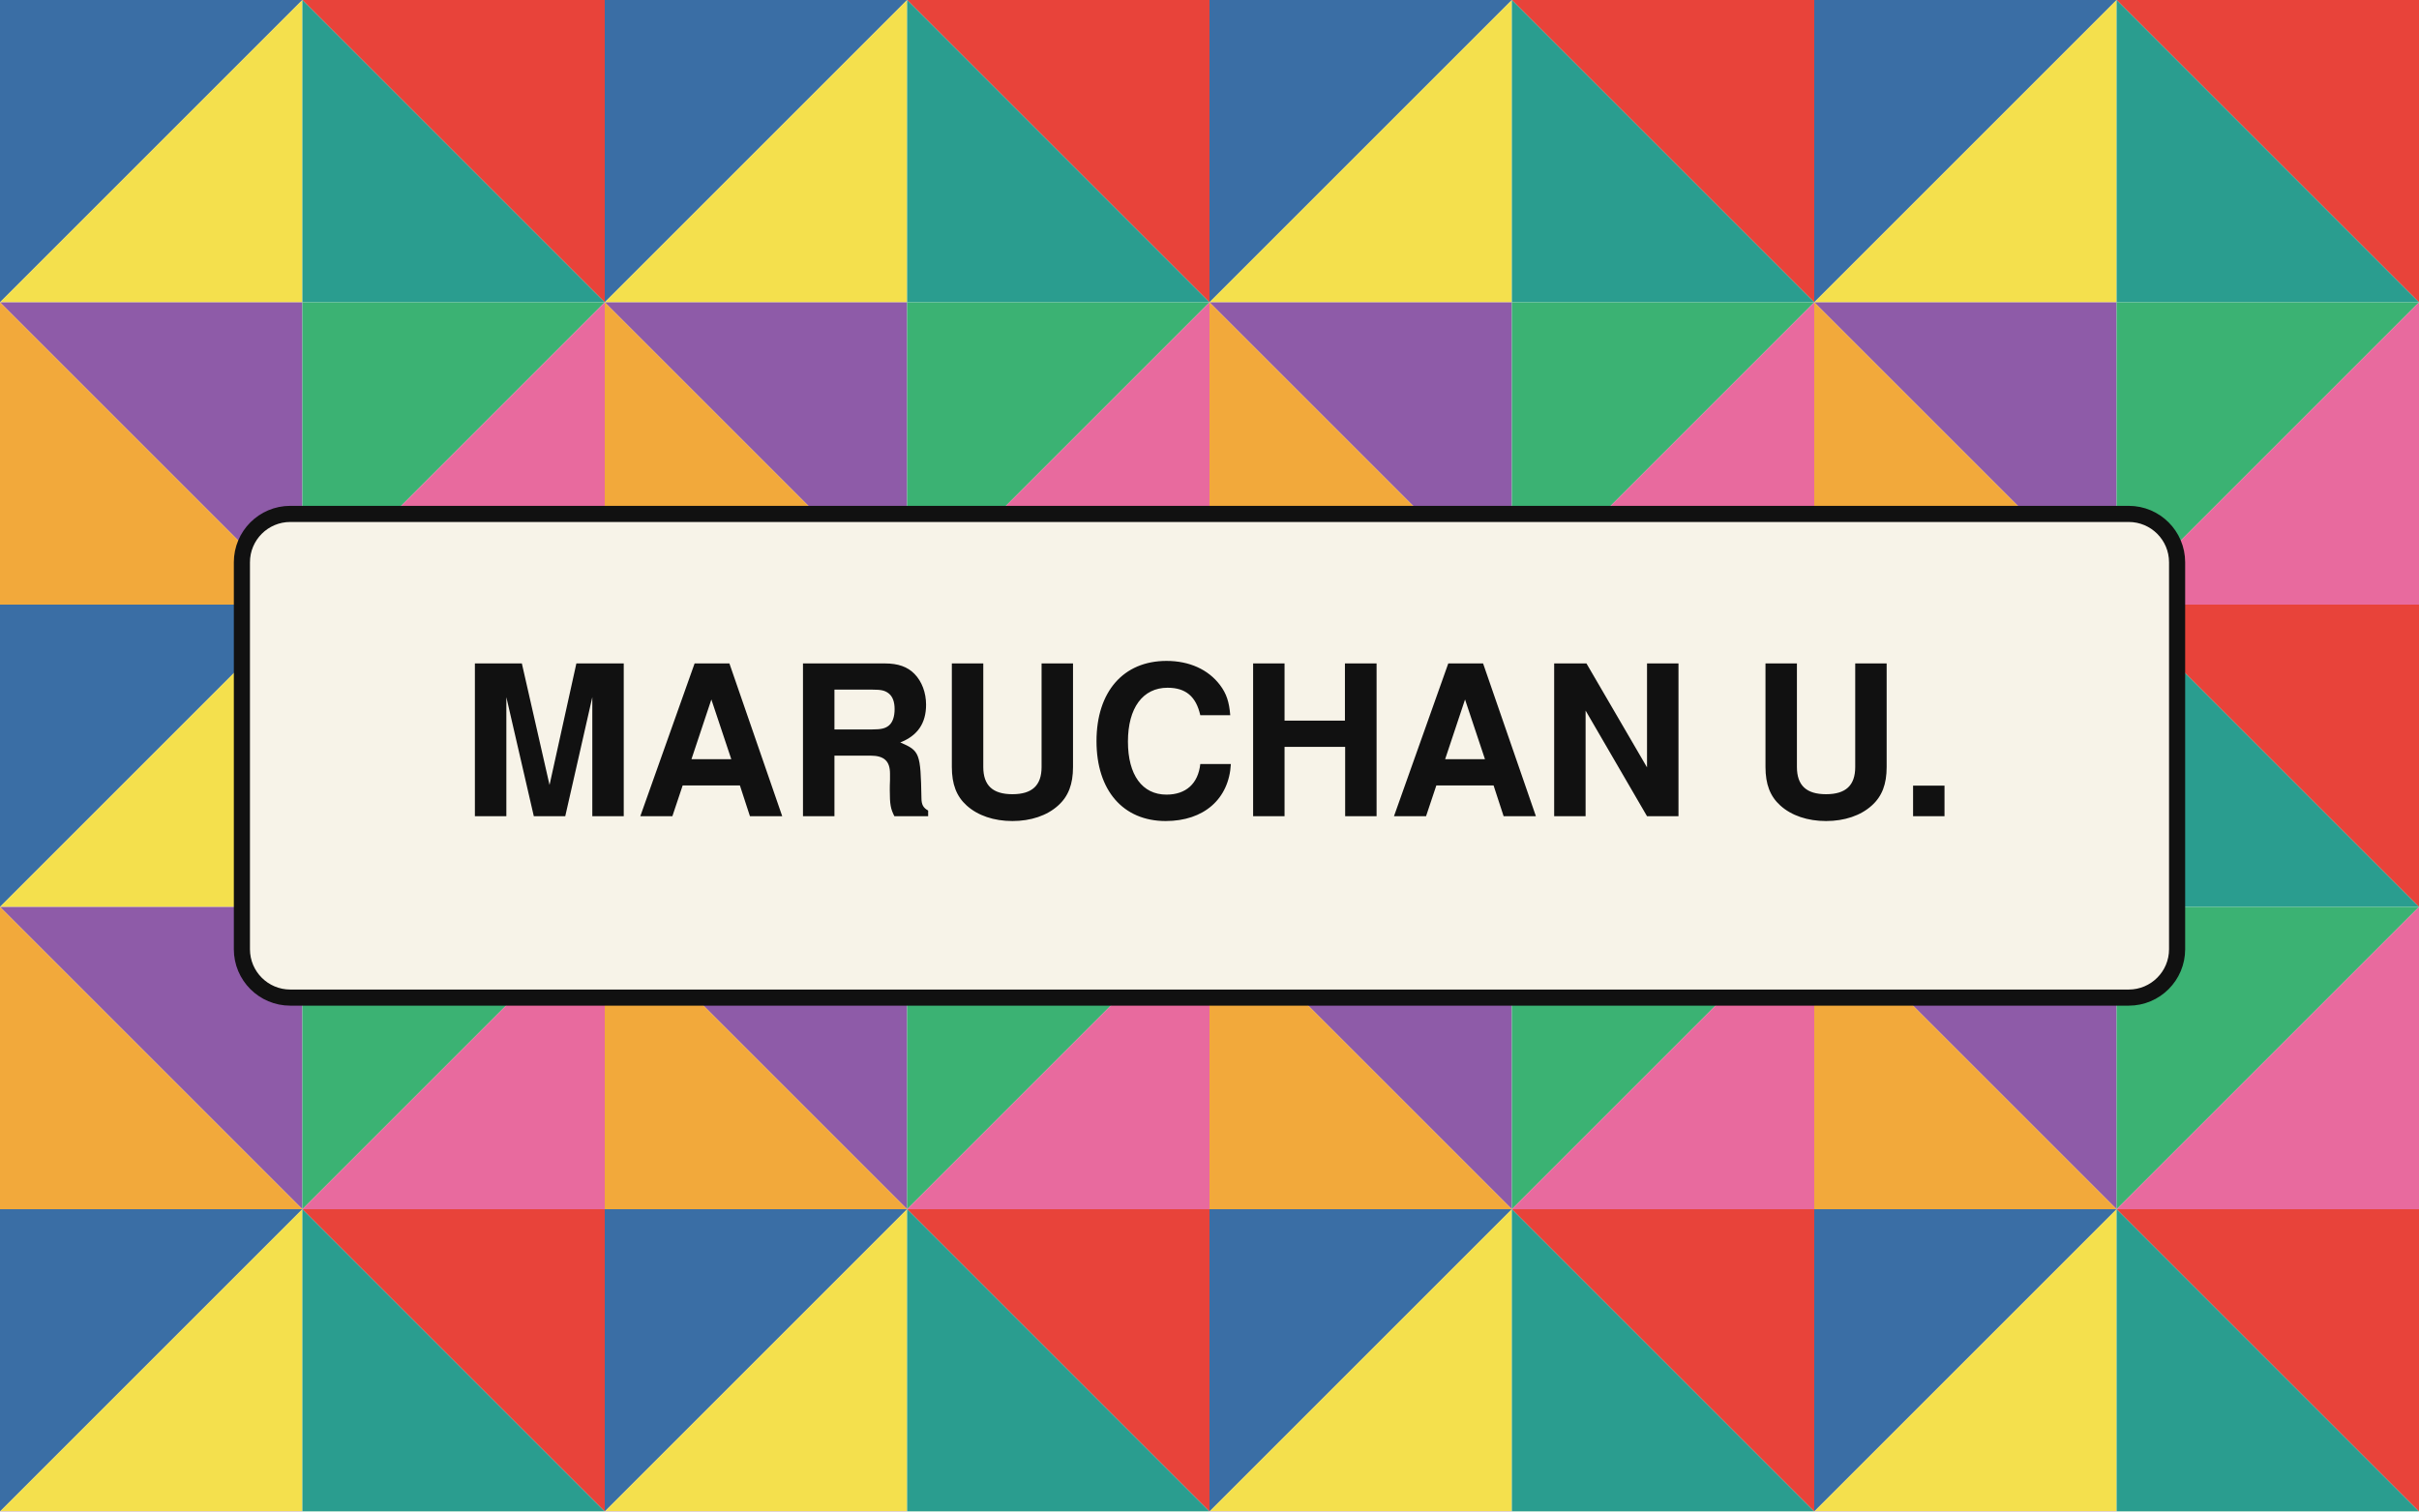
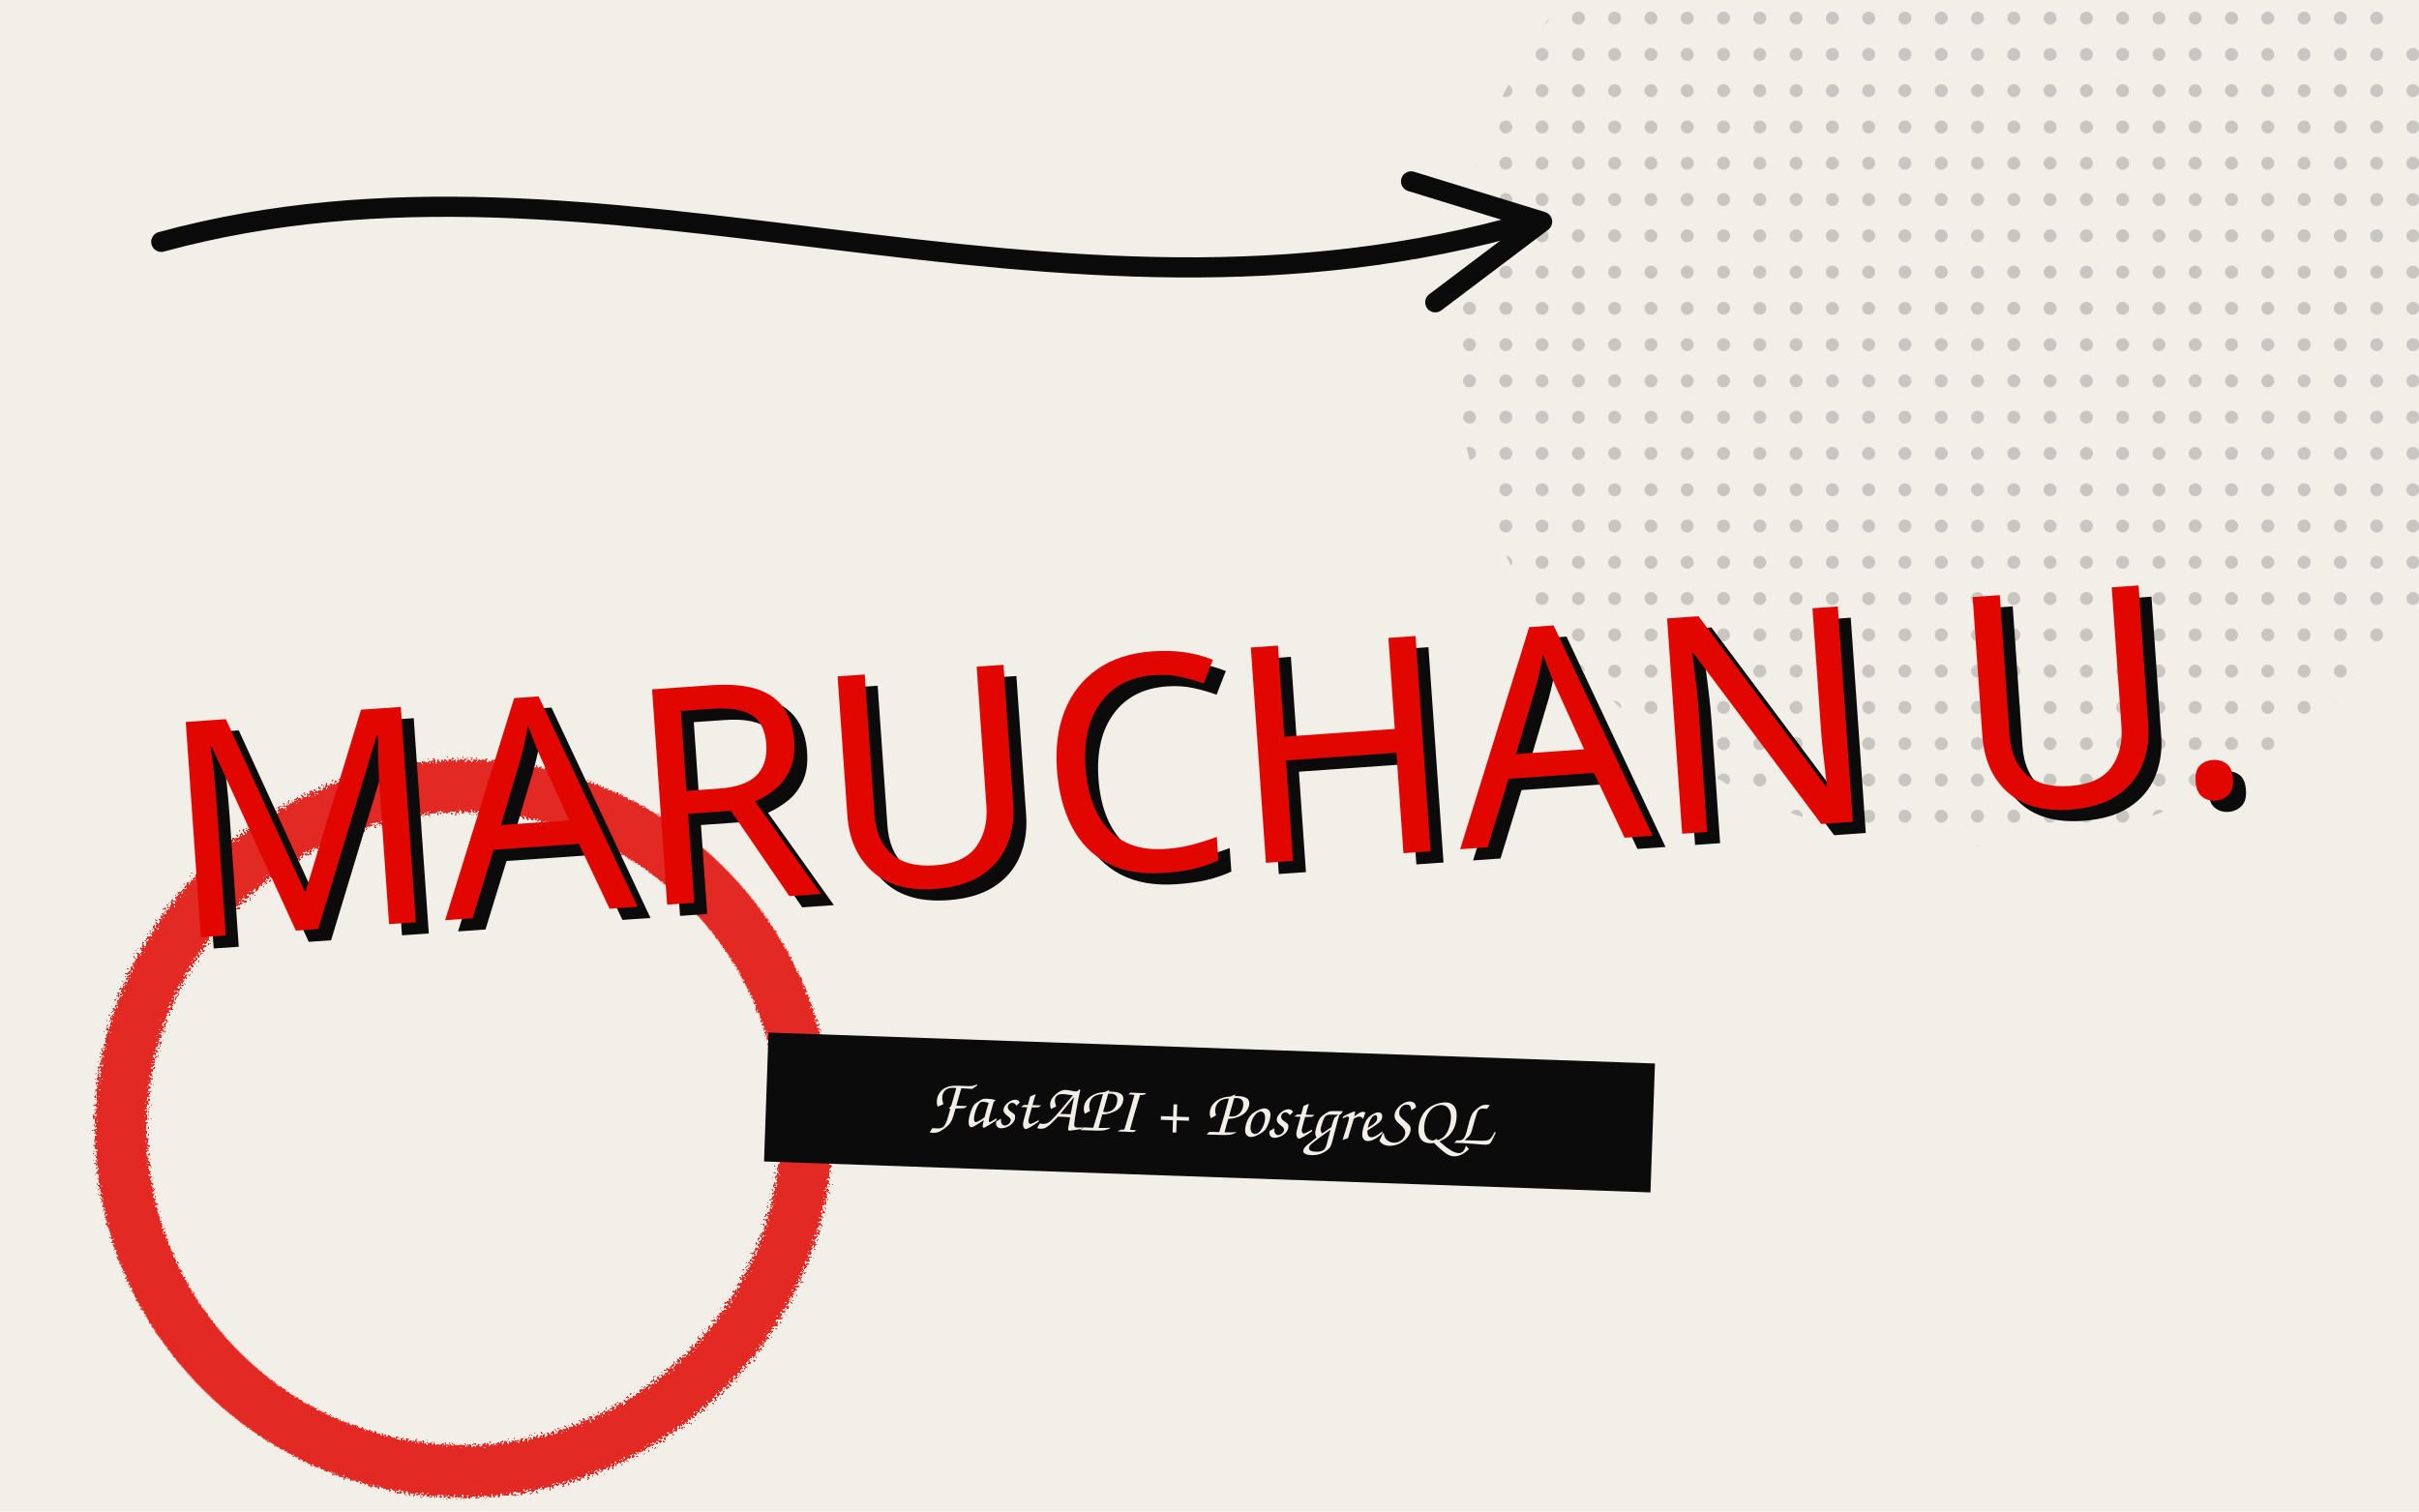
<svg xmlns="http://www.w3.org/2000/svg" viewBox="0 0 1200 750" width="1200" height="750">
  <defs>
-     <pattern id="q" width="300" height="300" patternUnits="userSpaceOnUse">
-       <polygon points="0,0 150,0 0,150" fill="#3A6EA5" />
-       <polygon points="150,0 150,150 0,150" fill="#F4E04D" />
-       <polygon points="150,0 300,0 300,150" fill="#E8433A" />
-       <polygon points="150,0 150,150 300,150" fill="#2A9D8F" />
-       <polygon points="0,150 150,150 150,300" fill="#8E5BA8" />
-       <polygon points="0,150 0,300 150,300" fill="#F2A93B" />
-       <polygon points="150,150 300,150 150,300" fill="#3BB273" />
-       <polygon points="300,150 300,300 150,300" fill="#E86A9E" />
+     <pattern id="dots" width="18" height="18" patternUnits="userSpaceOnUse">
+       <circle cx="9" cy="9" r="3.2" fill="#0B0B0B" />
    </pattern>
+     <filter id="spray">
+       <feTurbulence type="fractalNoise" baseFrequency="0.9" numOctaves="2" seed="5" />
+       <feDisplacementMap in="SourceGraphic" scale="6" />
+     </filter>
  </defs>
-   <rect width="1200" height="750" fill="url(#q)" />
-   <rect x="120" y="255" width="960" height="240" rx="24" fill="#F7F3E8" stroke="#111" stroke-width="8" />
-   <text x="600" y="405" text-anchor="middle" font-family="Arial Black, Helvetica, sans-serif" font-size="104" font-weight="900" fill="#111">MARUCHAN U.</text>
+   <rect width="1200" height="750" fill="#F2EFE8" />
+   <circle cx="980" cy="160" r="260" fill="url(#dots)" opacity="0.18" />
+   <g filter="url(#spray)">
+     <circle cx="230" cy="560" r="170" fill="none" stroke="#E10600" stroke-width="26" opacity="0.85" />
+   </g>
+   <path d="M80 120 C300 60 520 180 760 110" fill="none" stroke="#0B0B0B" stroke-width="10" stroke-linecap="round" />
+   <path d="M700 90 L765 110 L712 150" fill="none" stroke="#0B0B0B" stroke-width="10" stroke-linecap="round" stroke-linejoin="round" />
+   <g transform="rotate(-4 600 400)">
+     <text x="606" y="436" text-anchor="middle" font-family="Impact, Haettenschweiler, 'Arial Black', sans-serif" font-size="150" fill="#0B0B0B">MARUCHAN U.</text>
+     <text x="600" y="430" text-anchor="middle" font-family="Impact, Haettenschweiler, 'Arial Black', sans-serif" font-size="150" fill="#E10600">MARUCHAN U.</text>
+   </g>
+   <rect x="380" y="520" width="440" height="64" fill="#0B0B0B" transform="rotate(2 600 552)" />
+   <text x="600" y="563" text-anchor="middle" font-family="'Comic Sans MS', 'Marker Felt', cursive" font-size="34" fill="#F2EFE8" transform="rotate(2 600 552)">FastAPI + PostgreSQL</text>
</svg>
